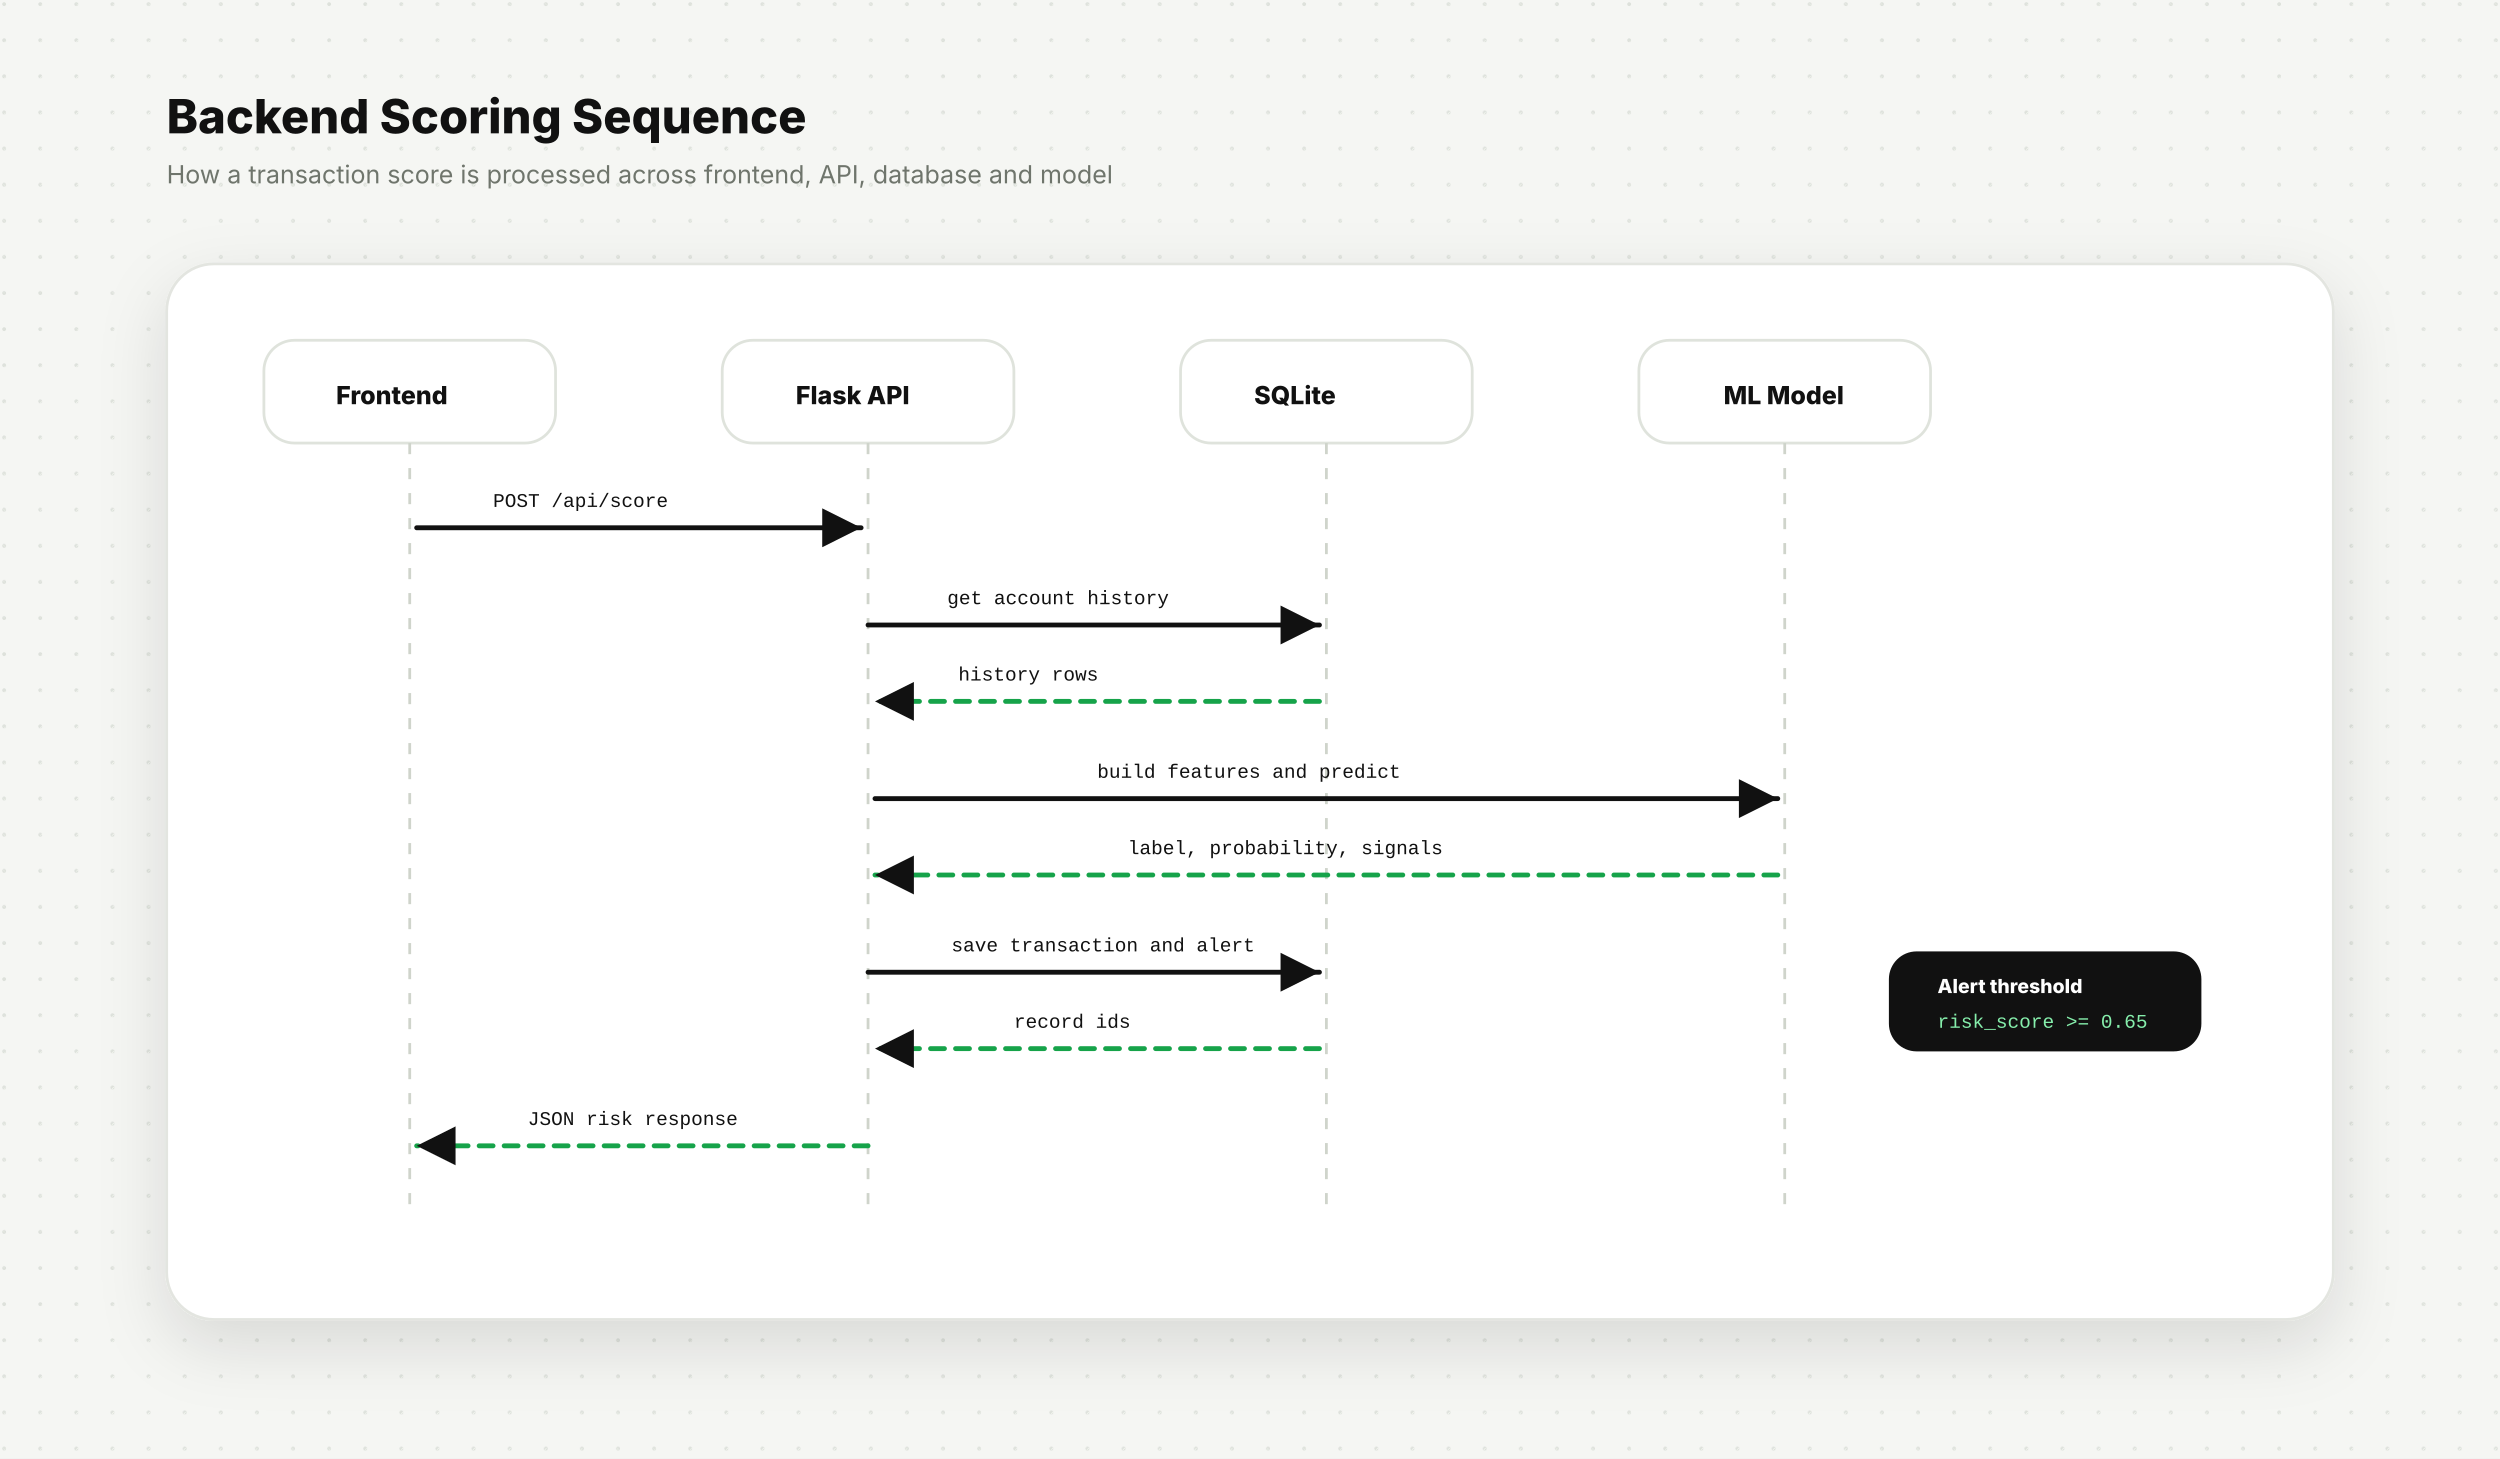
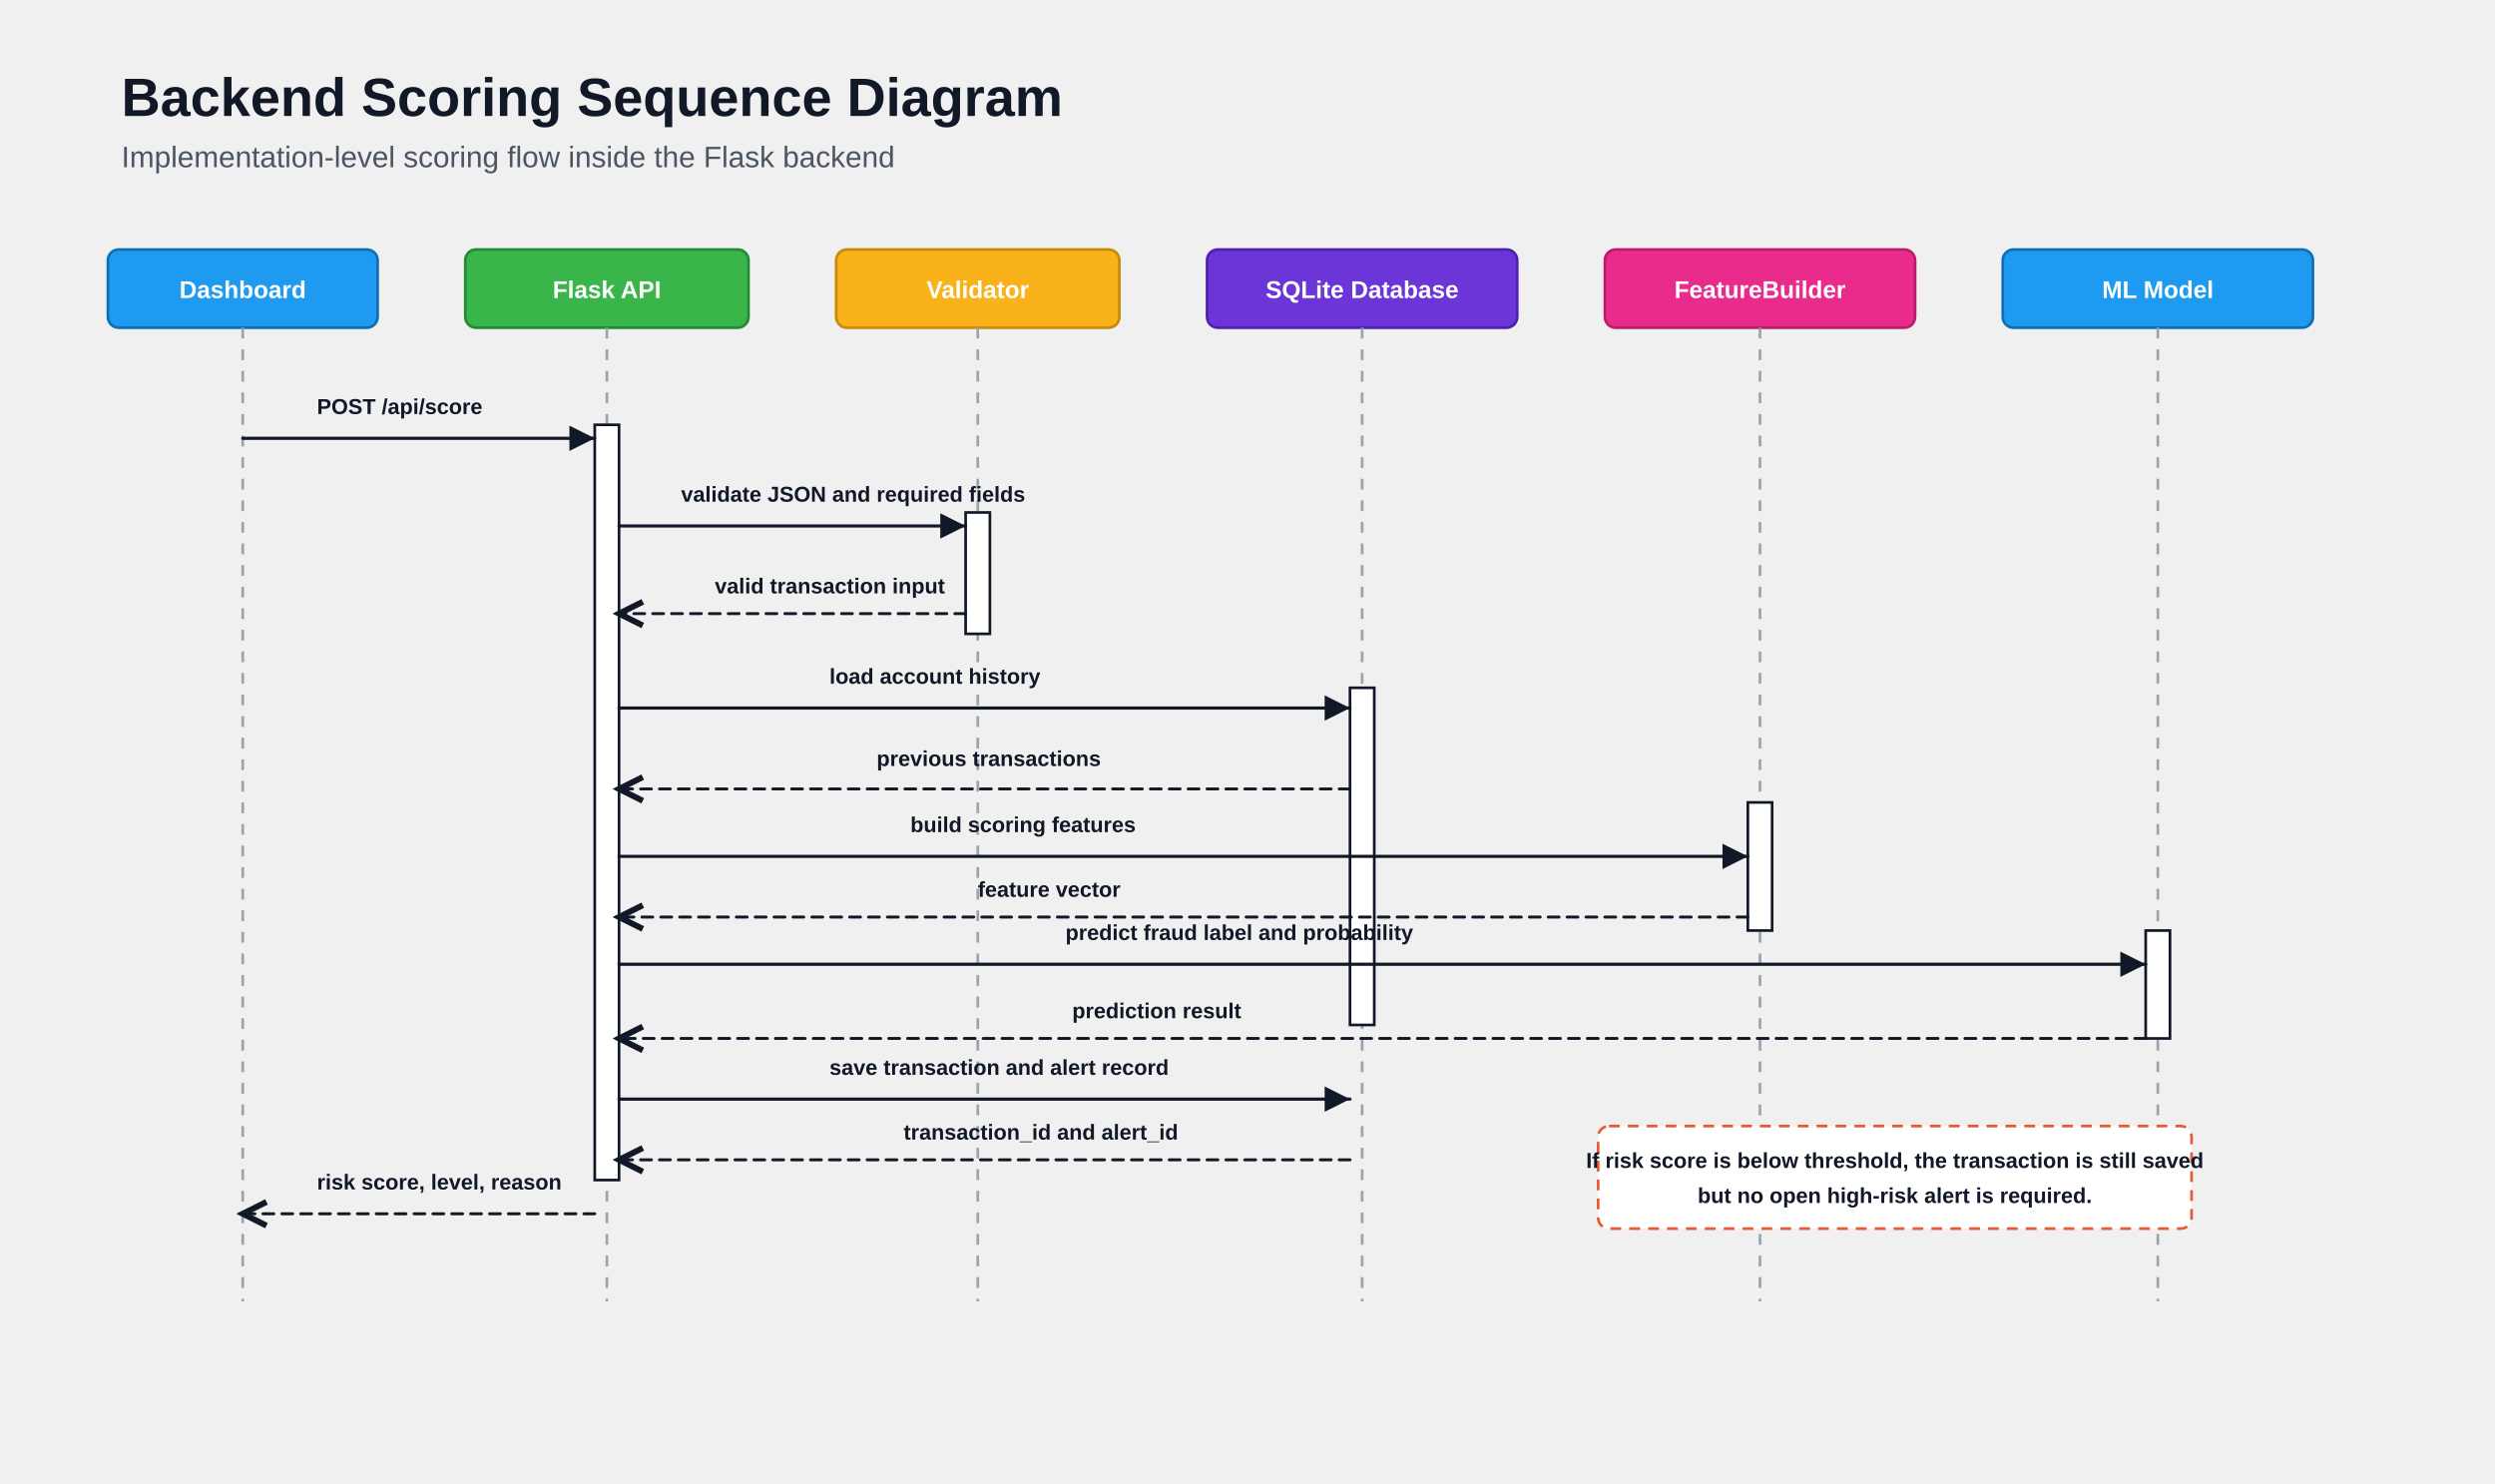
- <svg xmlns="http://www.w3.org/2000/svg" width="1800" height="1050" viewBox="0 0 1800 1050" role="img" aria-labelledby="title desc">
+ <svg xmlns="http://www.w3.org/2000/svg" width="1850" height="1100" viewBox="0 0 1850 1100" role="img" aria-labelledby="title desc">
  <defs>
    <marker id="arrow" markerWidth="12" markerHeight="12" refX="10" refY="6" orient="auto">
-       <path d="M2 2 L10 6 L2 10 Z" fill="#111111" />
+       <path d="M2 2 L10 6 L2 10 Z" fill="#111827" />
    </marker>
-     <pattern id="dots" width="26" height="26" patternUnits="userSpaceOnUse">
-       <circle cx="3" cy="3" r="1.4" fill="#d9ddd7" />
-     </pattern>
-     <filter id="shadow" x="-20%" y="-20%" width="140%" height="140%">
-       <feDropShadow dx="0" dy="18" stdDeviation="24" flood-color="#000000" flood-opacity="0.12" />
-     </filter>
+     <marker id="openArrow" markerWidth="12" markerHeight="12" refX="10" refY="6" orient="auto">
+       <path d="M2 2 L10 6 L2 10" fill="none" stroke="#111827" stroke-width="2" />
+     </marker>
    <style>
-       .bg { fill: #f5f6f3; }
-       .panel { fill: #ffffff; stroke: #e3e5e0; stroke-width: 2; filter: url(#shadow); }
-       .actor { fill: #ffffff; stroke: #dfe3dc; stroke-width: 2; }
-       .life { stroke: #cfd4cb; stroke-width: 2; stroke-dasharray: 8 10; }
-       .msg { stroke: #111111; stroke-width: 3.5; fill: none; marker-end: url(#arrow); stroke-linecap: round; }
-       .return { stroke: #16a34a; stroke-width: 3.5; fill: none; marker-end: url(#arrow); stroke-linecap: round; stroke-dasharray: 10 8; }
-       .ink { fill: #111111; font-family: Inter, Arial, sans-serif; }
-       .muted { fill: #6f756c; font-family: Inter, Arial, sans-serif; }
-       .mono { fill: #111111; font-family: "JetBrains Mono", "Courier New", monospace; }
-       .green { fill: #16a34a; }
+       .title { fill: #111827; font-family: Calibri, Arial, sans-serif; font-size: 40px; font-weight: 700; }
+       .subtitle { fill: #4b5563; font-family: Calibri, Arial, sans-serif; font-size: 22px; }
+       .blue { fill: #1e9bf0; stroke: #0f6fb5; stroke-width: 2; }
+       .green { fill: #39b54a; stroke: #258a35; stroke-width: 2; }
+       .orange { fill: #f9b21a; stroke: #c8890d; stroke-width: 2; }
+       .purple { fill: #6b35d8; stroke: #4e22ad; stroke-width: 2; }
+       .pink { fill: #e92b8b; stroke: #b91c6b; stroke-width: 2; }
+       .textLight { fill: #ffffff; font-family: Calibri, Arial, sans-serif; font-size: 18px; font-weight: 700; }
+       .msgText { fill: #111827; font-family: Calibri, Arial, sans-serif; font-size: 16px; font-weight: 600; }
+       .life { stroke: #9ca3af; stroke-width: 2; stroke-dasharray: 8 8; }
+       .activation { fill: #ffffff; stroke: #111827; stroke-width: 2; }
+       .msg { stroke: #111827; stroke-width: 2.35; fill: none; marker-end: url(#arrow); stroke-linecap: round; }
+       .return { stroke: #111827; stroke-width: 2.2; fill: none; marker-end: url(#openArrow); stroke-dasharray: 8 6; stroke-linecap: round; }
+       .note { fill: #ffffff; stroke: #e65b34; stroke-width: 2; stroke-dasharray: 8 6; }
    </style>
  </defs>
-   <rect class="bg" width="1800" height="1050" />
-   <rect width="1800" height="1050" fill="url(#dots)" opacity="0.85" />
-   <text x="120" y="96" class="ink" font-size="34" font-weight="800">Backend Scoring Sequence</text>
-   <text x="120" y="132" class="muted" font-size="18">How a transaction score is processed across frontend, API, database and model</text>
-   <rect x="120" y="190" width="1560" height="760" rx="34" class="panel" />
-   <g>
-     <rect x="190" y="245" width="210" height="74" rx="22" class="actor" />
-     <text x="242" y="291" class="ink" font-size="18" font-weight="800">Frontend</text>
-     <rect x="520" y="245" width="210" height="74" rx="22" class="actor" />
-     <text x="573" y="291" class="ink" font-size="18" font-weight="800">Flask API</text>
-     <rect x="850" y="245" width="210" height="74" rx="22" class="actor" />
-     <text x="903" y="291" class="ink" font-size="18" font-weight="800">SQLite</text>
-     <rect x="1180" y="245" width="210" height="74" rx="22" class="actor" />
-     <text x="1241" y="291" class="ink" font-size="18" font-weight="800">ML Model</text>
-   </g>
-   <line x1="295" y1="319" x2="295" y2="875" class="life" />
-   <line x1="625" y1="319" x2="625" y2="875" class="life" />
-   <line x1="955" y1="319" x2="955" y2="875" class="life" />
-   <line x1="1285" y1="319" x2="1285" y2="875" class="life" />
-   <path d="M300 380 H620" class="msg" />
-   <text x="355" y="365" class="mono" font-size="14">POST /api/score</text>
-   <path d="M625 450 H950" class="msg" />
-   <text x="682" y="435" class="mono" font-size="14">get account history</text>
-   <path d="M950 505 H630" class="return" />
-   <text x="690" y="490" class="mono" font-size="14">history rows</text>
-   <path d="M630 575 H1280" class="msg" />
-   <text x="790" y="560" class="mono" font-size="14">build features and predict</text>
-   <path d="M1280 630 H630" class="return" />
-   <text x="812" y="615" class="mono" font-size="14">label, probability, signals</text>
-   <path d="M625 700 H950" class="msg" />
-   <text x="685" y="685" class="mono" font-size="14">save transaction and alert</text>
-   <path d="M950 755 H630" class="return" />
-   <text x="730" y="740" class="mono" font-size="14">record ids</text>
-   <path d="M625 825 H300" class="return" />
-   <text x="380" y="810" class="mono" font-size="14">JSON risk response</text>
-   <rect x="1360" y="685" width="225" height="72" rx="20" fill="#111111" />
-   <text x="1395" y="715" fill="#ffffff" font-family="Inter, Arial, sans-serif" font-size="14" font-weight="800">Alert threshold</text>
-   <text x="1395" y="740" fill="#86efac" font-family="JetBrains Mono, Courier New, monospace" font-size="14">risk_score &gt;= 0.65</text>
+   <text x="90" y="86" class="title">Backend Scoring Sequence Diagram</text>
+   <text x="90" y="124" class="subtitle">Implementation-level scoring flow inside the Flask backend</text>
+   <rect x="80" y="185" width="200" height="58" rx="8" class="blue" />
+   <text x="180" y="221" class="textLight" text-anchor="middle">Dashboard</text>
+   <rect x="345" y="185" width="210" height="58" rx="8" class="green" />
+   <text x="450" y="221" class="textLight" text-anchor="middle">Flask API</text>
+   <rect x="620" y="185" width="210" height="58" rx="8" class="orange" />
+   <text x="725" y="221" class="textLight" text-anchor="middle">Validator</text>
+   <rect x="895" y="185" width="230" height="58" rx="8" class="purple" />
+   <text x="1010" y="221" class="textLight" text-anchor="middle">SQLite Database</text>
+   <rect x="1190" y="185" width="230" height="58" rx="8" class="pink" />
+   <text x="1305" y="221" class="textLight" text-anchor="middle">FeatureBuilder</text>
+   <rect x="1485" y="185" width="230" height="58" rx="8" class="blue" />
+   <text x="1600" y="221" class="textLight" text-anchor="middle">ML Model</text>
+   <line x1="180" y1="243" x2="180" y2="965" class="life" />
+   <line x1="450" y1="243" x2="450" y2="965" class="life" />
+   <line x1="725" y1="243" x2="725" y2="965" class="life" />
+   <line x1="1010" y1="243" x2="1010" y2="965" class="life" />
+   <line x1="1305" y1="243" x2="1305" y2="965" class="life" />
+   <line x1="1600" y1="243" x2="1600" y2="965" class="life" />
+   <rect x="441" y="315" width="18" height="560" class="activation" />
+   <rect x="716" y="380" width="18" height="90" class="activation" />
+   <rect x="1001" y="510" width="18" height="250" class="activation" />
+   <rect x="1296" y="595" width="18" height="95" class="activation" />
+   <rect x="1591" y="690" width="18" height="80" class="activation" />
+   <path d="M180 325 H441" class="msg" />
+   <text x="235" y="307" class="msgText">POST /api/score</text>
+   <path d="M459 390 H716" class="msg" />
+   <text x="505" y="372" class="msgText">validate JSON and required fields</text>
+   <path d="M716 455 H459" class="return" />
+   <text x="530" y="440" class="msgText">valid transaction input</text>
+   <path d="M459 525 H1001" class="msg" />
+   <text x="615" y="507" class="msgText">load account history</text>
+   <path d="M1001 585 H459" class="return" />
+   <text x="650" y="568" class="msgText">previous transactions</text>
+   <path d="M459 635 H1296" class="msg" />
+   <text x="675" y="617" class="msgText">build scoring features</text>
+   <path d="M1296 680 H459" class="return" />
+   <text x="725" y="665" class="msgText">feature vector</text>
+   <path d="M459 715 H1591" class="msg" />
+   <text x="790" y="697" class="msgText">predict fraud label and probability</text>
+   <path d="M1591 770 H459" class="return" />
+   <text x="795" y="755" class="msgText">prediction result</text>
+   <path d="M459 815 H1001" class="msg" />
+   <text x="615" y="797" class="msgText">save transaction and alert record</text>
+   <path d="M1001 860 H459" class="return" />
+   <text x="670" y="845" class="msgText">transaction_id and alert_id</text>
+   <path d="M441 900 H180" class="return" />
+   <text x="235" y="882" class="msgText">risk score, level, reason</text>
+   <rect x="1185" y="835" width="440" height="76" rx="8" class="note" />
+   <text x="1405" y="866" class="msgText" text-anchor="middle">If risk score is below threshold, the transaction is still saved</text>
+   <text x="1405" y="892" class="msgText" text-anchor="middle">but no open high-risk alert is required.</text>
</svg>
